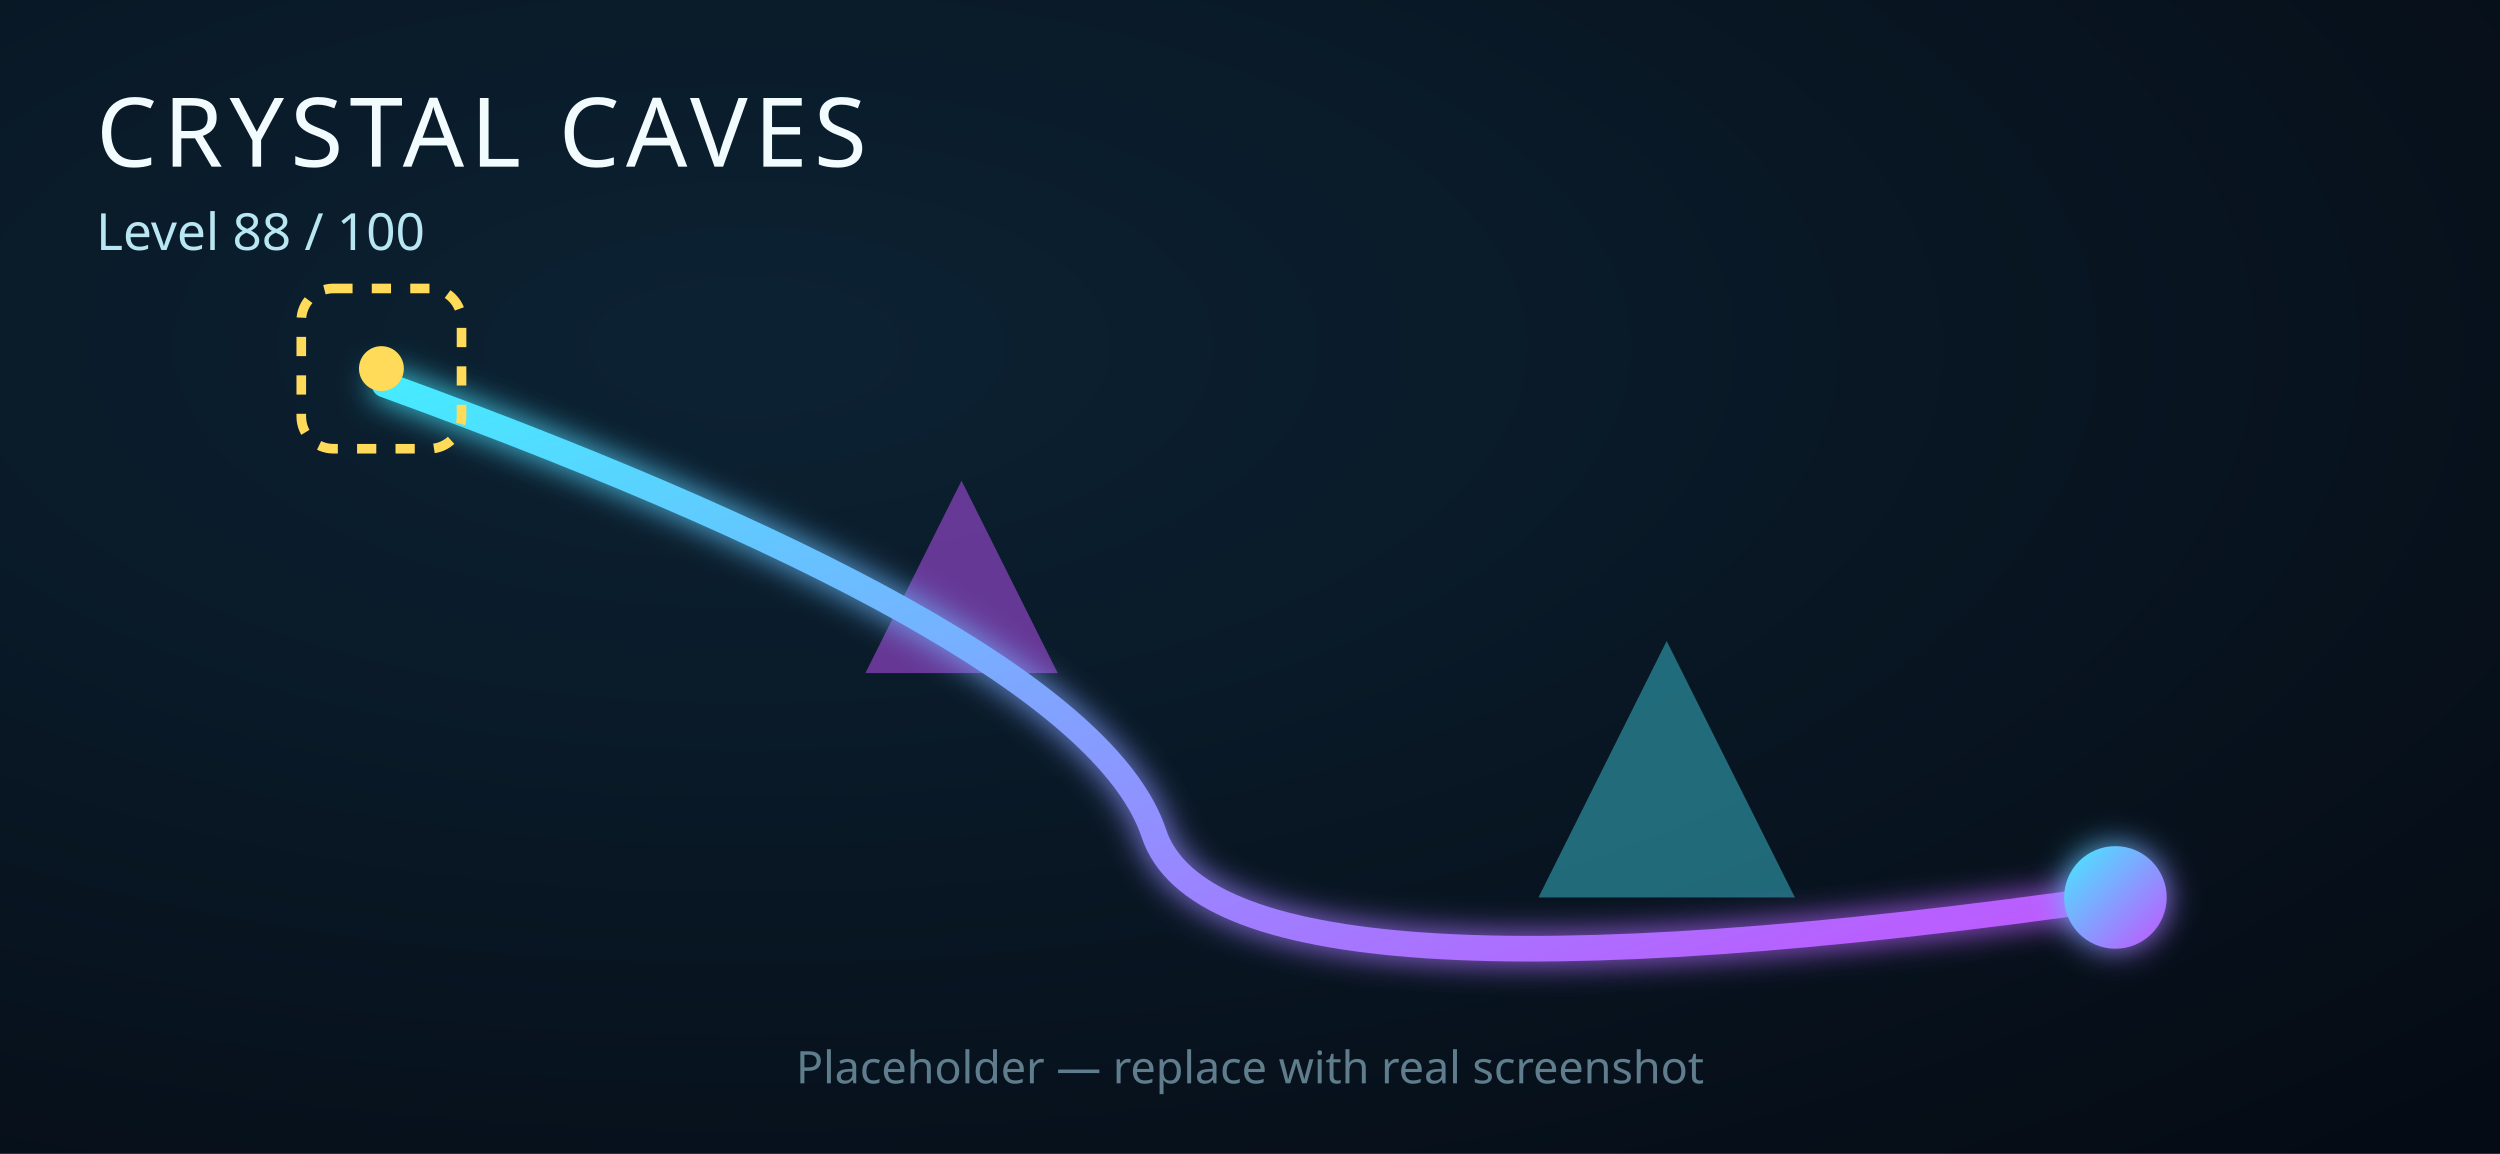
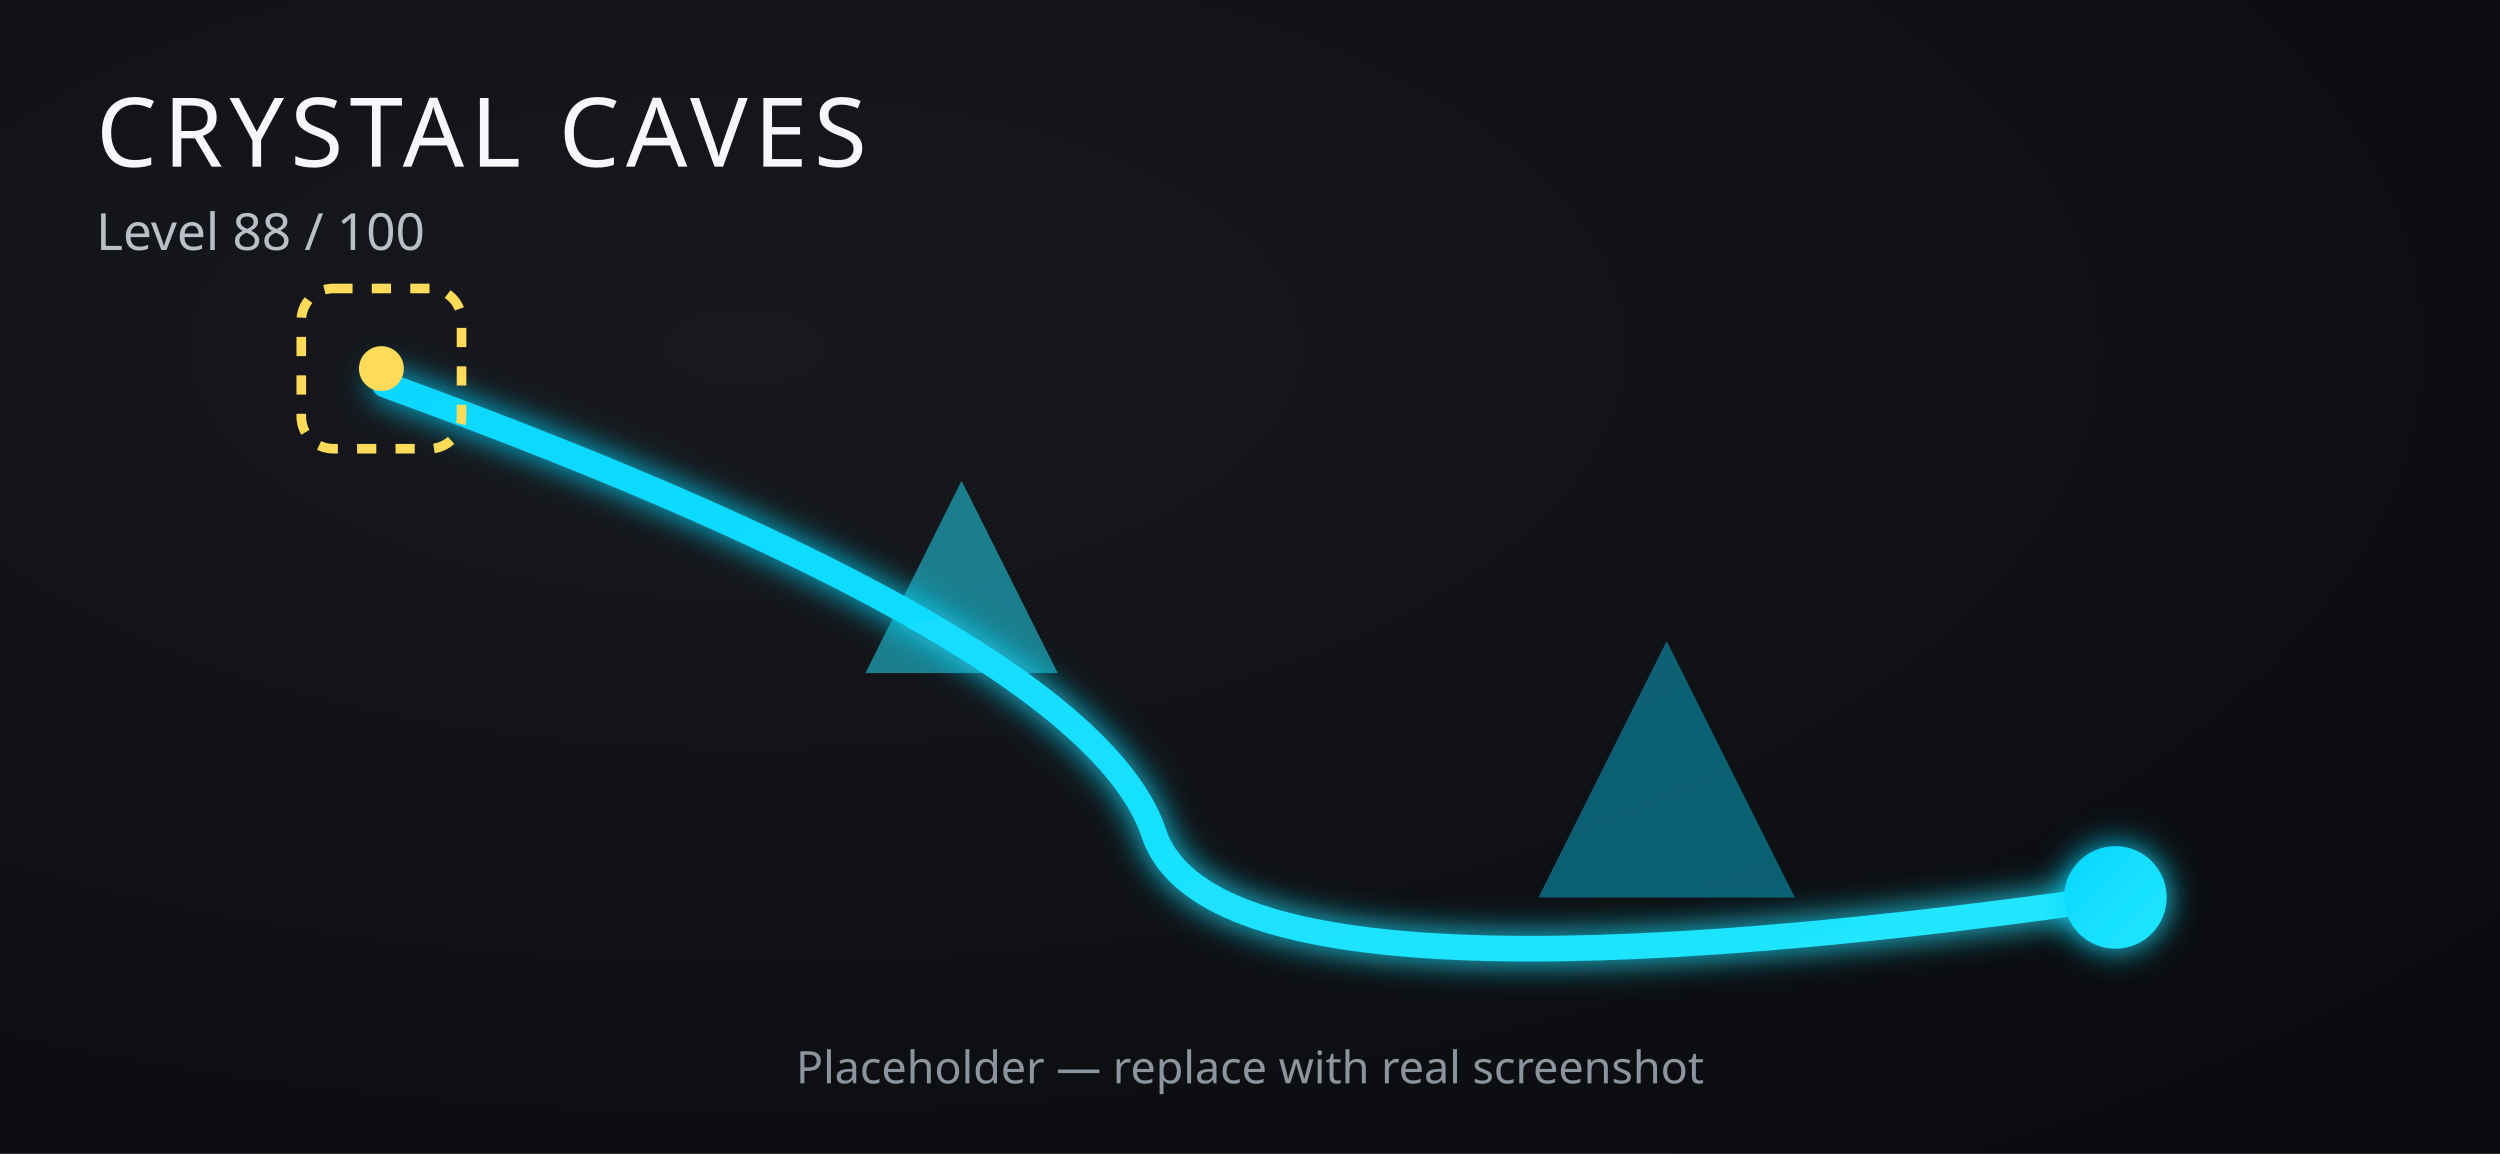
<svg xmlns="http://www.w3.org/2000/svg" viewBox="0 0 780 360" role="img" aria-label="Gameplay screenshot placeholder — Crystal Caves">
  <defs>
    <linearGradient id="ink" x1="0" y1="0" x2="1" y2="1">
-       <stop offset="0" stop-color="#45EBFF" />
-       <stop offset="1" stop-color="#C254FF" />
+       <stop offset="0" stop-color="#08D7FF" />
+       <stop offset="1" stop-color="#22E6FF" />
    </linearGradient>
    <radialGradient id="bg" cx="0.3" cy="0.3" r="0.95">
-       <stop offset="0" stop-color="#0C2233" />
-       <stop offset="1" stop-color="#050B14" />
+       <stop offset="0" stop-color="#17191E" />
+       <stop offset="1" stop-color="#080A0D" />
    </radialGradient>
    <filter id="glow" x="-40%" y="-40%" width="180%" height="180%">
      <feGaussianBlur stdDeviation="5" result="b" />
      <feMerge>
        <feMergeNode in="b" />
        <feMergeNode in="SourceGraphic" />
      </feMerge>
    </filter>
  </defs>
  <rect width="780" height="360" fill="url(#bg)" />
-   <text x="30" y="52" font-family="'Bebas Neue','Arial Narrow',sans-serif" font-size="30" letter-spacing="2" fill="#F2FCFF">CRYSTAL CAVES</text>
-   <text x="30" y="78" font-family="'Rajdhani',sans-serif" font-size="16" fill="#B8E6F2">Level 88 / 100</text>
-   <polygon points="300,150 330,210 270,210" fill="#C254FF" opacity="0.5" />
-   <polygon points="520,200 560,280 480,280" fill="#45EBFF" opacity="0.4" />
+   <text x="30" y="52" font-family="'Bebas Neue','Arial Narrow',sans-serif" font-size="30" letter-spacing="2" fill="#F5F7FA">CRYSTAL CAVES</text>
+   <text x="30" y="78" font-family="'Rajdhani',sans-serif" font-size="16" fill="#B8BFC7">Level 88 / 100</text>
+   <polygon points="300,150 330,210 270,210" fill="#22E6FF" opacity="0.5" />
+   <polygon points="520,200 560,280 480,280" fill="#08D7FF" opacity="0.4" />
  <path d="M120 120 Q340 200 360 260 Q380 320 660 280" fill="none" stroke="url(#ink)" stroke-width="8" stroke-linecap="round" filter="url(#glow)" />
  <circle cx="660" cy="280" r="16" fill="url(#ink)" filter="url(#glow)" />
  <rect x="94" y="90" width="50" height="50" rx="10" fill="none" stroke="#FFDB59" stroke-width="3" stroke-dasharray="6 6" />
  <circle cx="119" cy="115" r="7" fill="#FFDB59" />
-   <text x="390" y="338" text-anchor="middle" font-family="'Rajdhani',sans-serif" font-size="14" fill="#5f7d8c">Placeholder — replace with real screenshot</text>
+   <text x="390" y="338" text-anchor="middle" font-family="'Rajdhani',sans-serif" font-size="14" fill="#8C949E">Placeholder — replace with real screenshot</text>
</svg>
